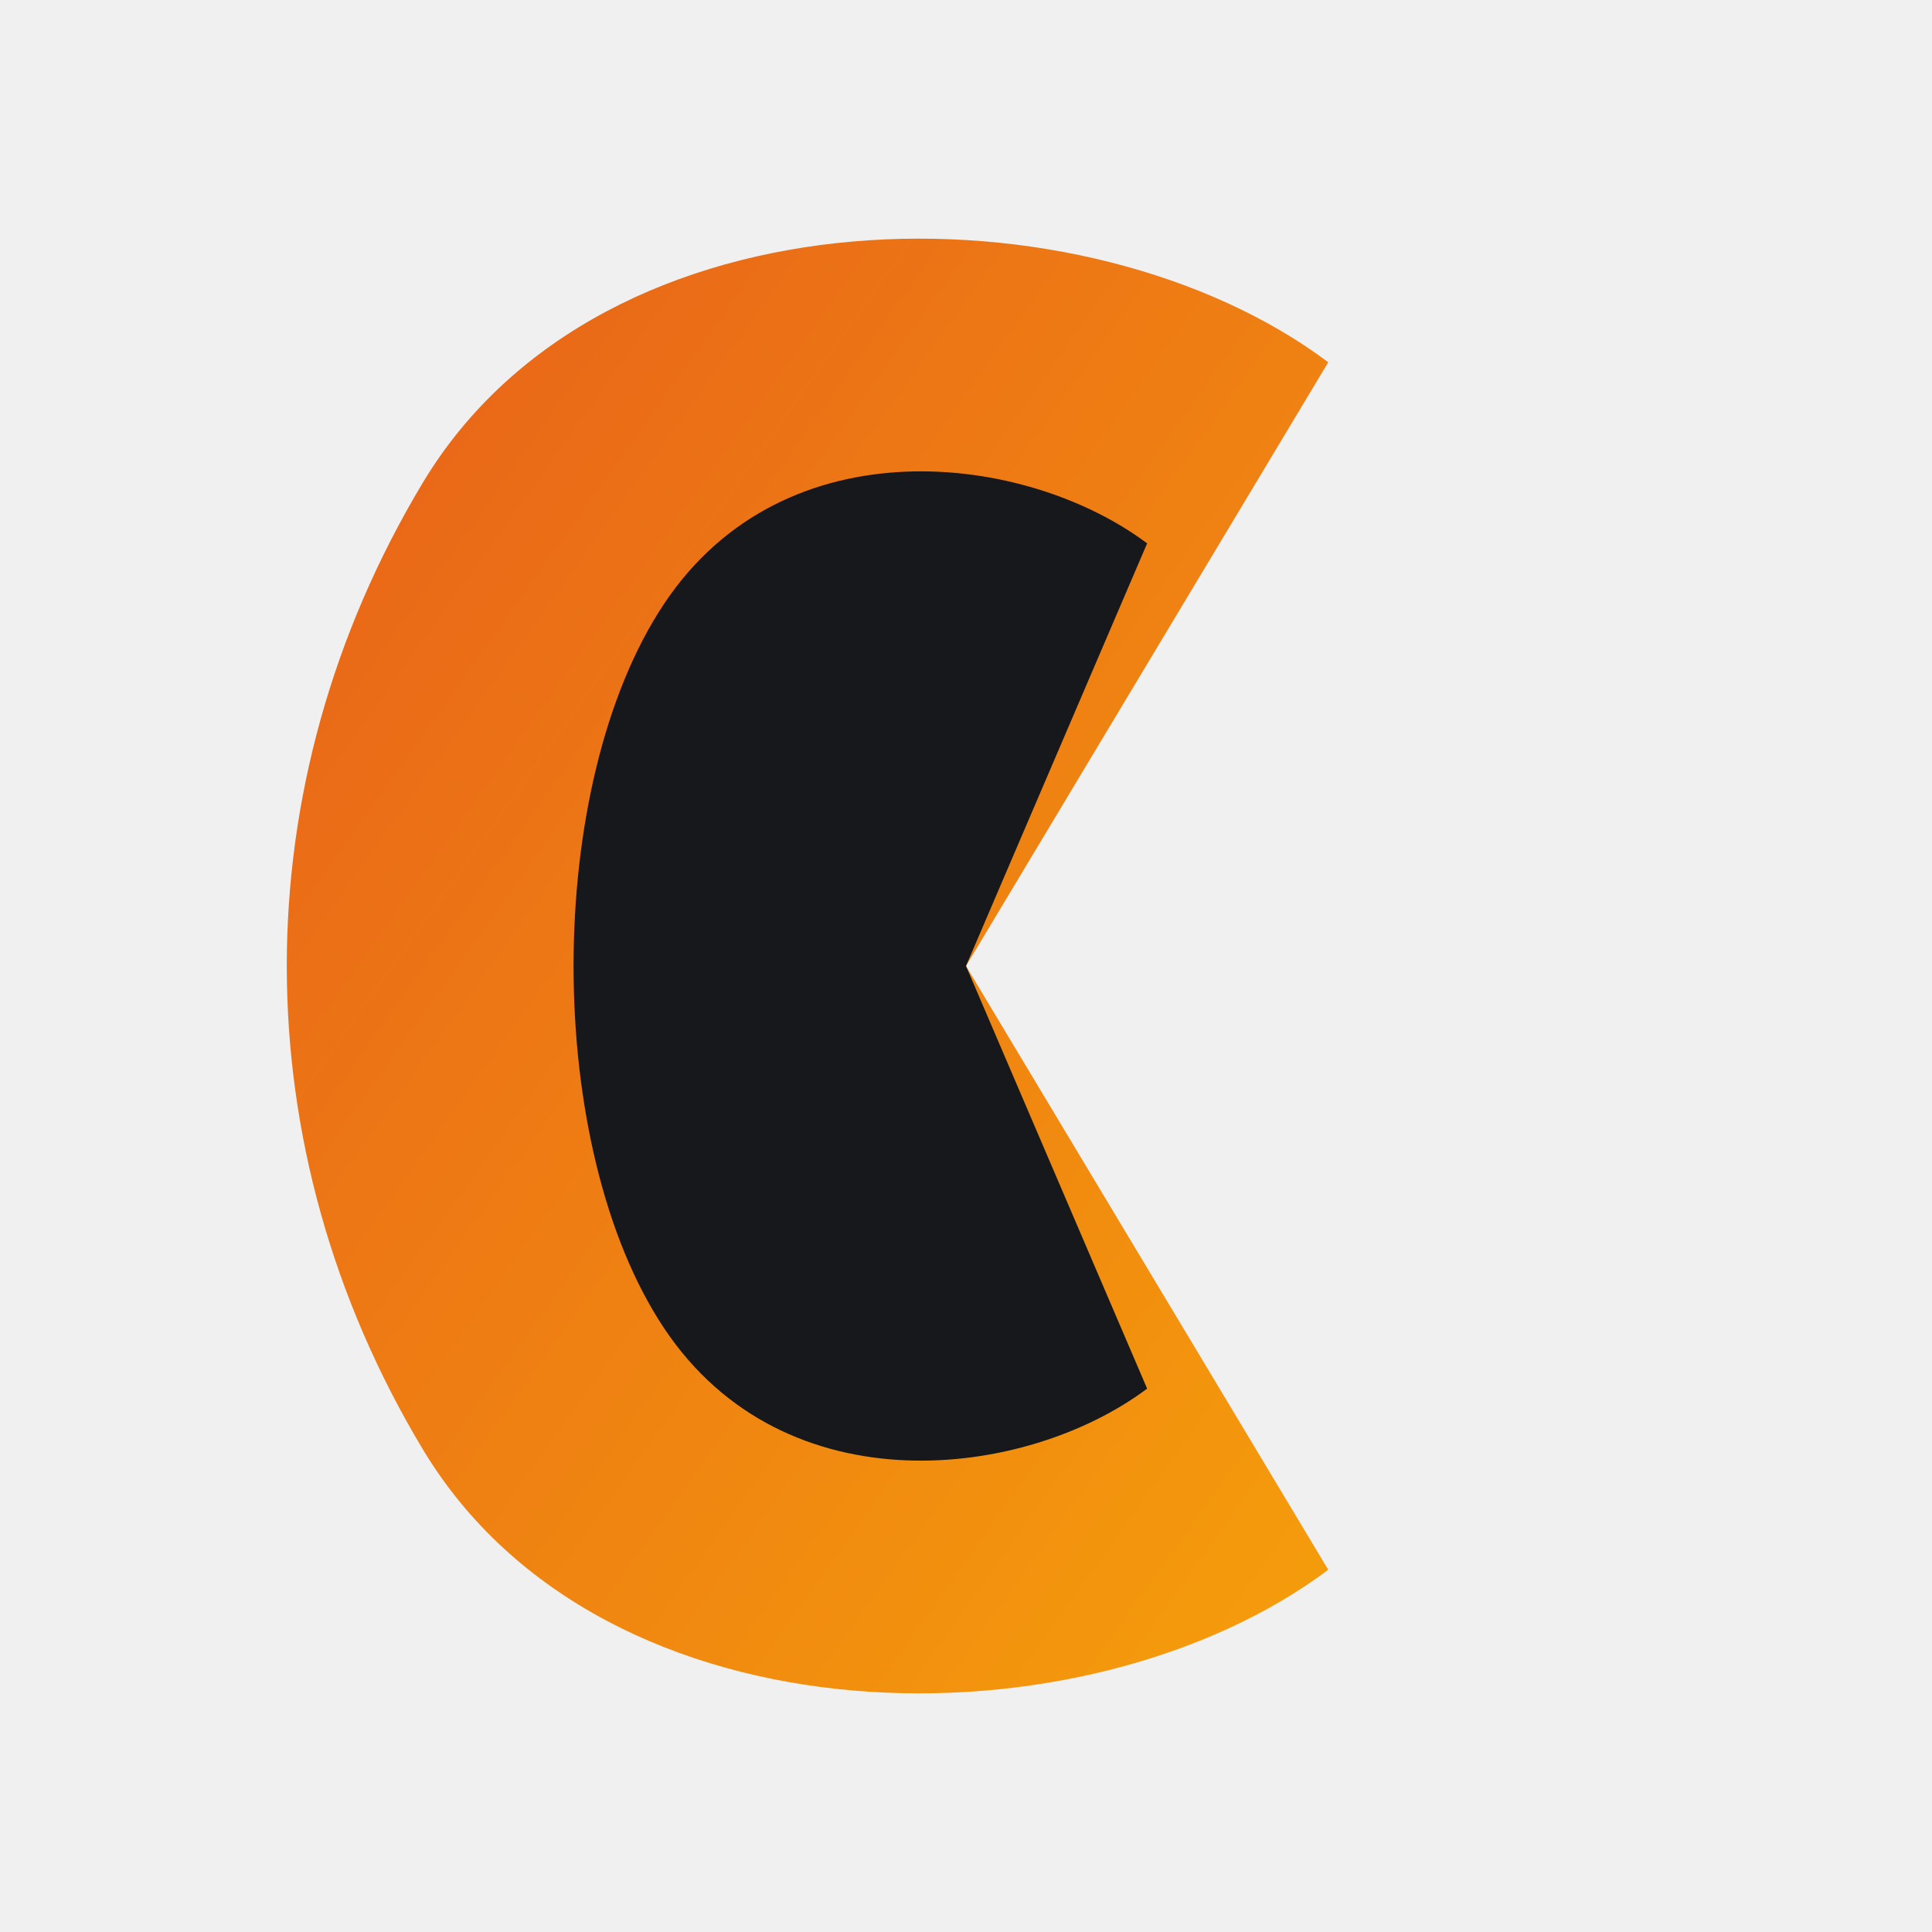
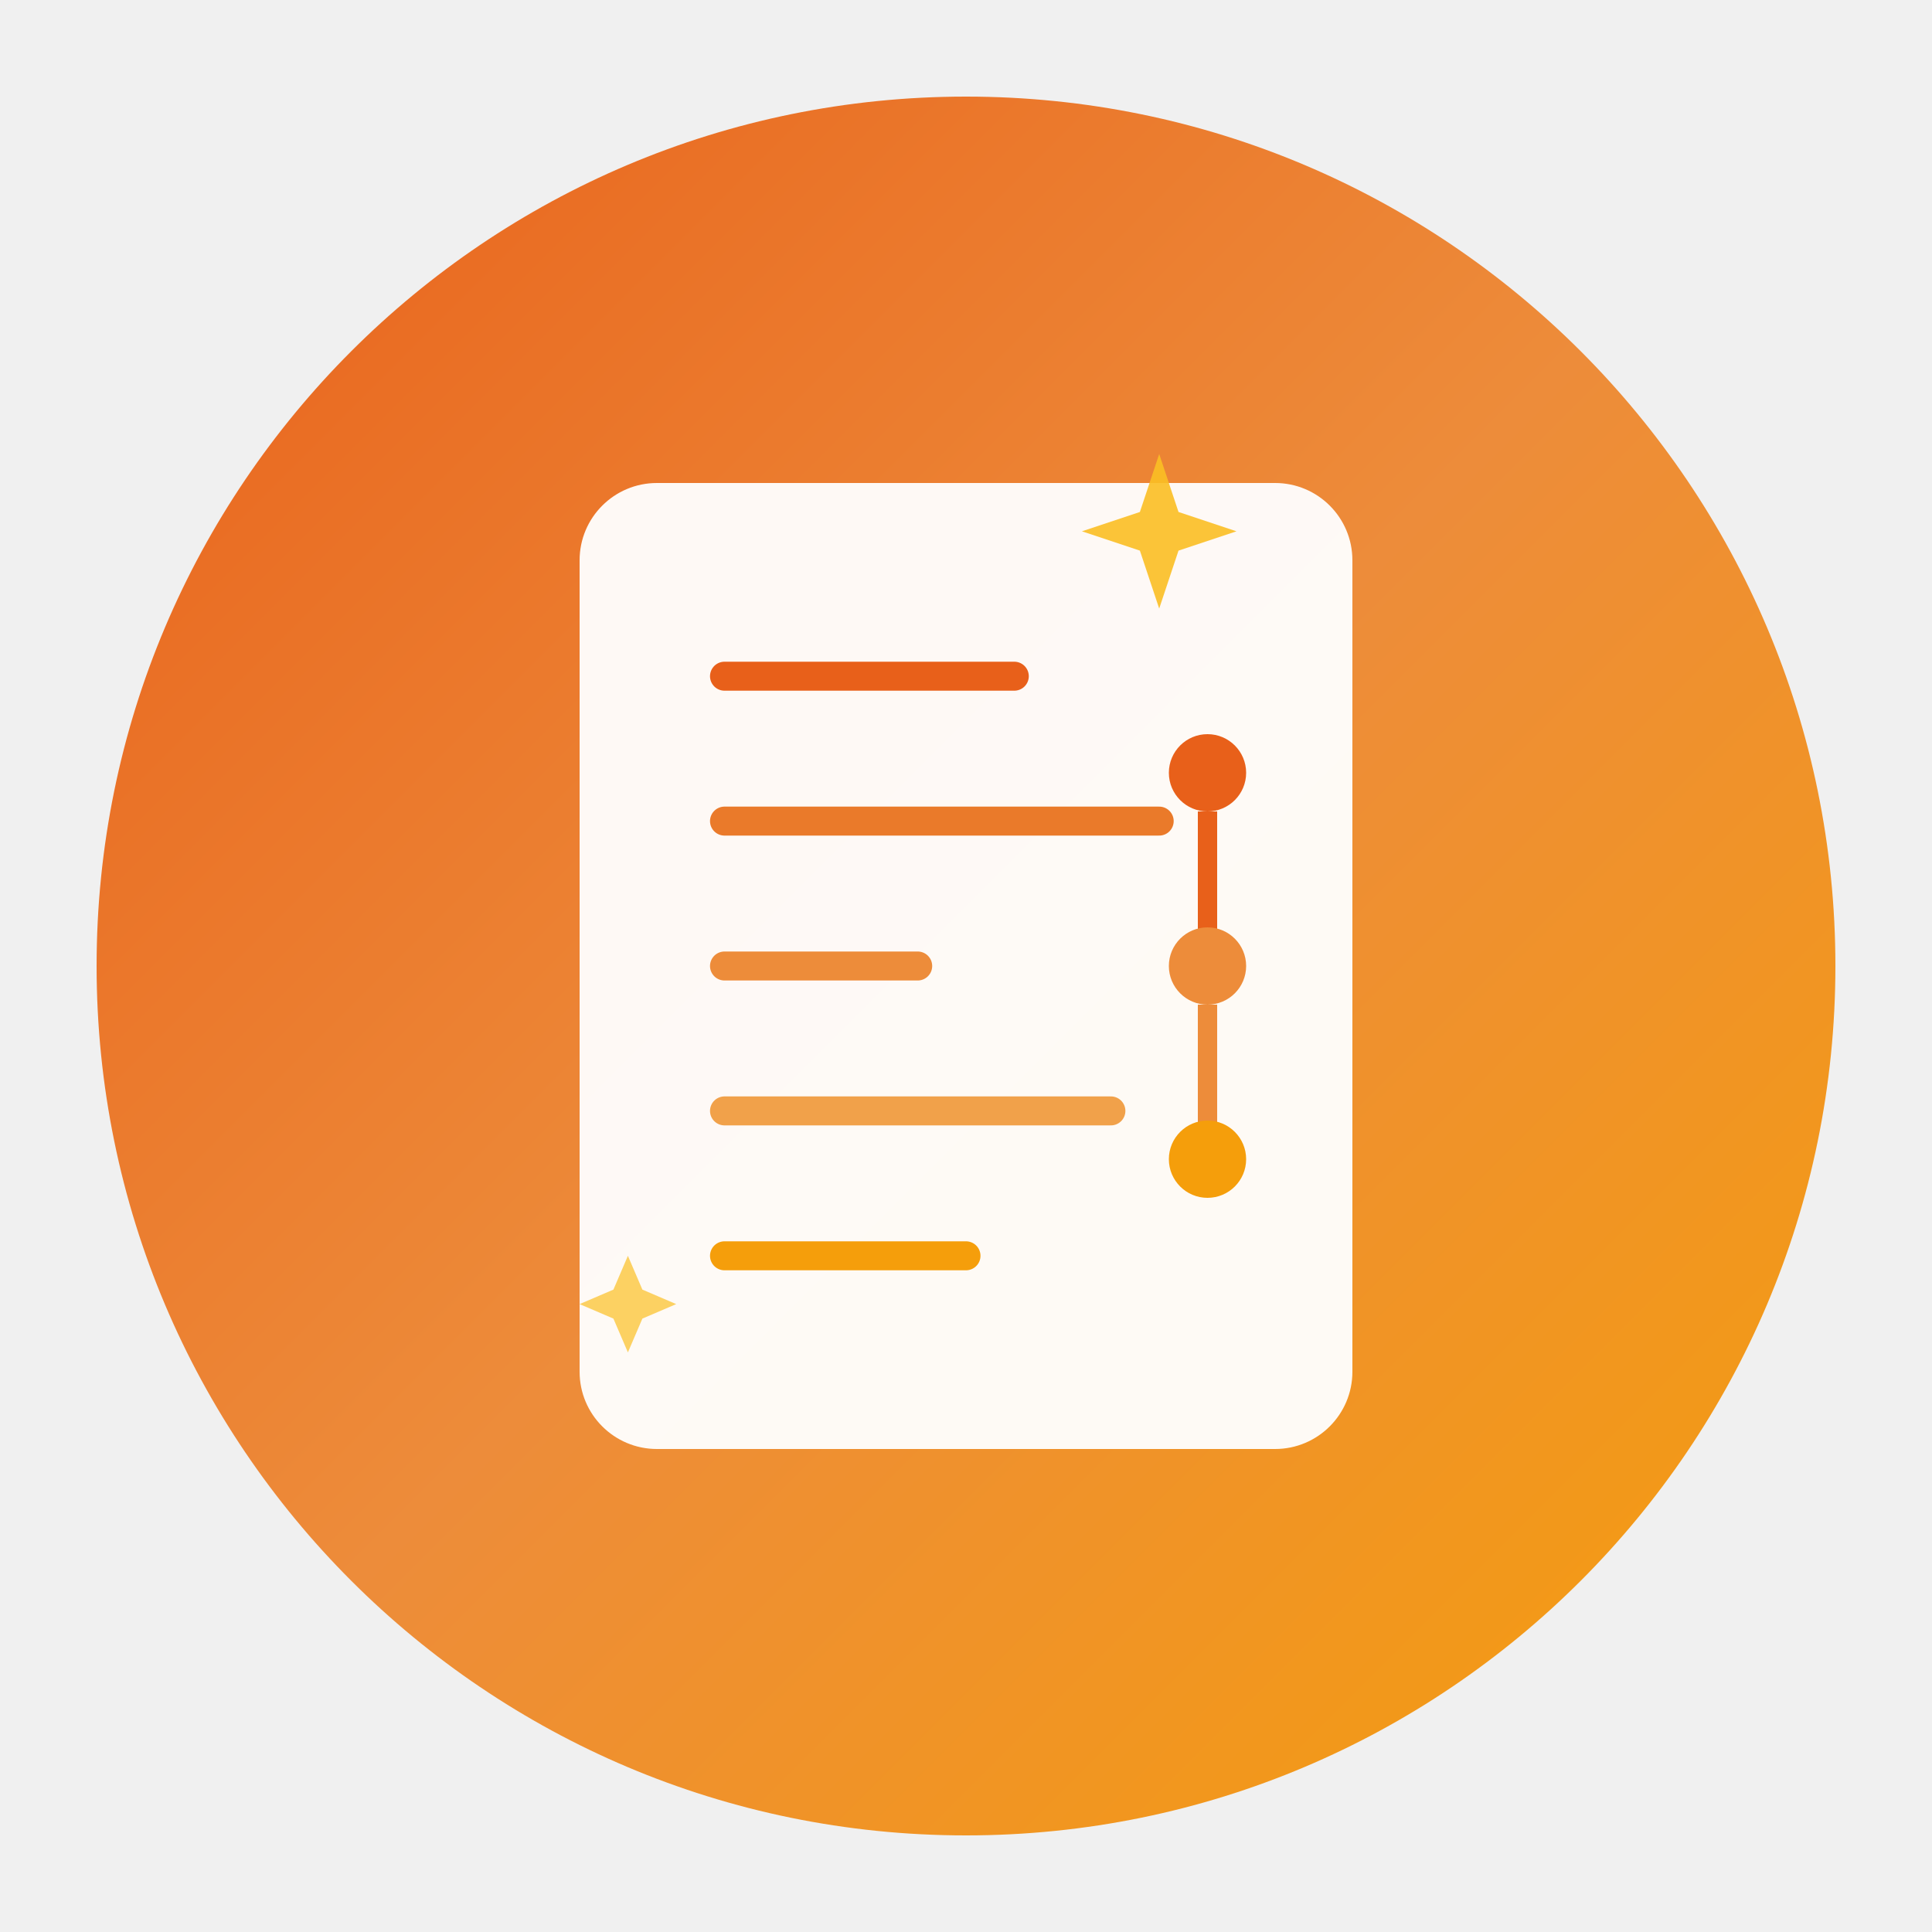
- <svg xmlns="http://www.w3.org/2000/svg" viewBox="0 0 32 32" width="32" height="32">
+ <svg xmlns="http://www.w3.org/2000/svg" width="200" height="200" viewBox="0 0 200 200" fill="none">
+   <circle cx="100" cy="100" r="90" fill="url(#gradient1)" />
+   <rect x="60" y="50" width="80" height="100" rx="8" fill="white" opacity="0.95" />
+   <line x1="75" y1="70" x2="105" y2="70" stroke="#e8601a" stroke-width="3" stroke-linecap="round" />
+   <line x1="75" y1="85" x2="120" y2="85" stroke="#ea7a2a" stroke-width="3" stroke-linecap="round" />
+   <line x1="75" y1="100" x2="95" y2="100" stroke="#ed8c3a" stroke-width="3" stroke-linecap="round" />
+   <line x1="75" y1="115" x2="115" y2="115" stroke="#f1a14a" stroke-width="3" stroke-linecap="round" />
+   <line x1="75" y1="130" x2="100" y2="130" stroke="#f59e0b" stroke-width="3" stroke-linecap="round" />
+   <g transform="translate(120, 55)">
+     <path d="M0,-8 L2,-2 L8,0 L2,2 L0,8 L-2,2 L-8,0 L-2,-2 Z" fill="#fbbf24" opacity="0.9" />
+   </g>
+   <g transform="translate(65, 135)">
+     <path d="M0,-5 L1.5,-1.5 L5,0 L1.5,1.5 L0,5 L-1.5,1.5 L-5,0 L-1.5,-1.5 Z" fill="#fbbf24" opacity="0.7" />
+   </g>
+   <g transform="translate(125, 80)">
+     <circle cx="0" cy="0" r="4" fill="#e8601a" />
+     <line x1="0" y1="4" x2="0" y2="20" stroke="#e8601a" stroke-width="2" />
+     <circle cx="0" cy="20" r="4" fill="#ed8c3a" />
+     <line x1="0" y1="24" x2="0" y2="40" stroke="#ed8c3a" stroke-width="2" />
+     <circle cx="0" cy="40" r="4" fill="#f59e0b" />
+   </g>
  <defs>
-     <linearGradient id="brandGrad" x1="0%" y1="0%" x2="100%" y2="100%">
+     <linearGradient id="gradient1" x1="0%" y1="0%" x2="100%" y2="100%">
      <stop offset="0%" stop-color="#e8601a" />
+       <stop offset="50%" stop-color="#ed8c3a" />
      <stop offset="100%" stop-color="#f59e0b" />
    </linearGradient>
  </defs>
-   <path d="     M 22 6     C 18 3, 10 3, 7 8     C 4 13, 4 19, 7 24     C 10 29, 18 29, 22 26     L 16 16     Z   " fill="url(#brandGrad)" />
-   <path d="     M 19 9     C 17 7.5, 13 7, 11 10     C 9 13, 9 19, 11 22     C 13 25, 17 24.5, 19 23     L 16 16     Z   " fill="#16181c" />
</svg>
